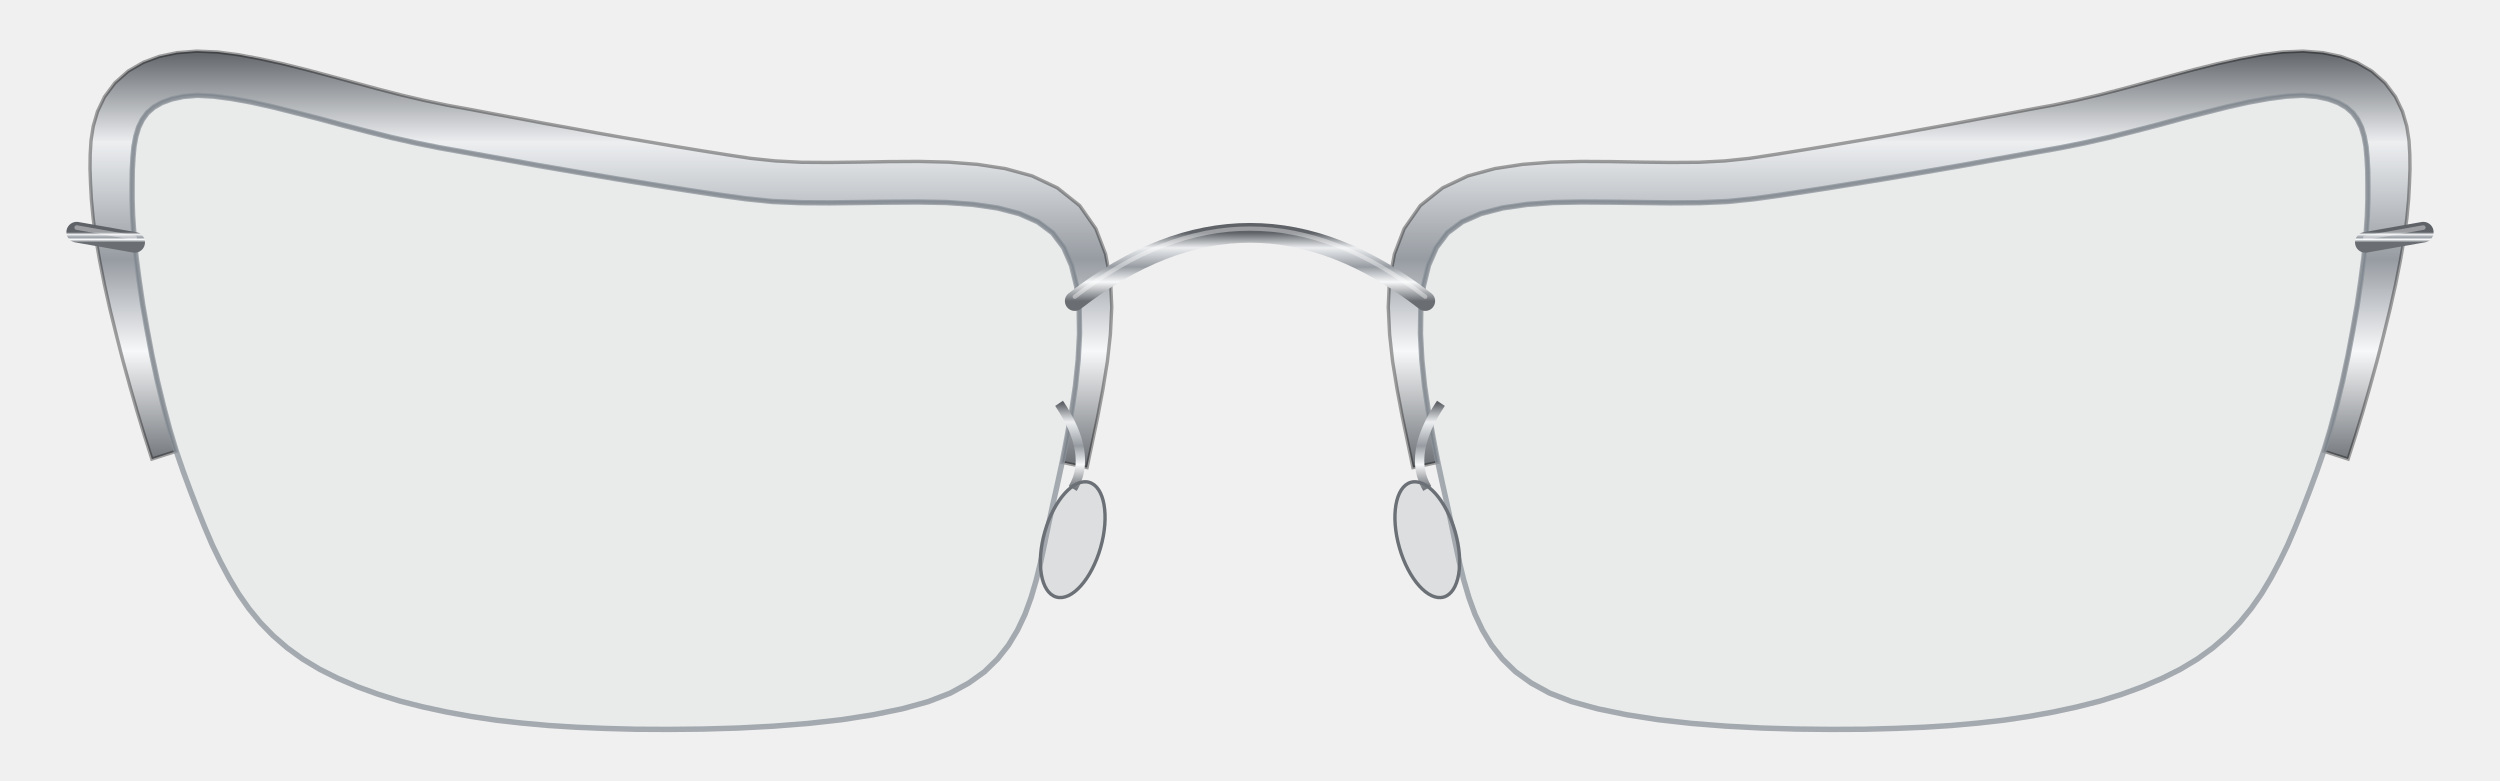
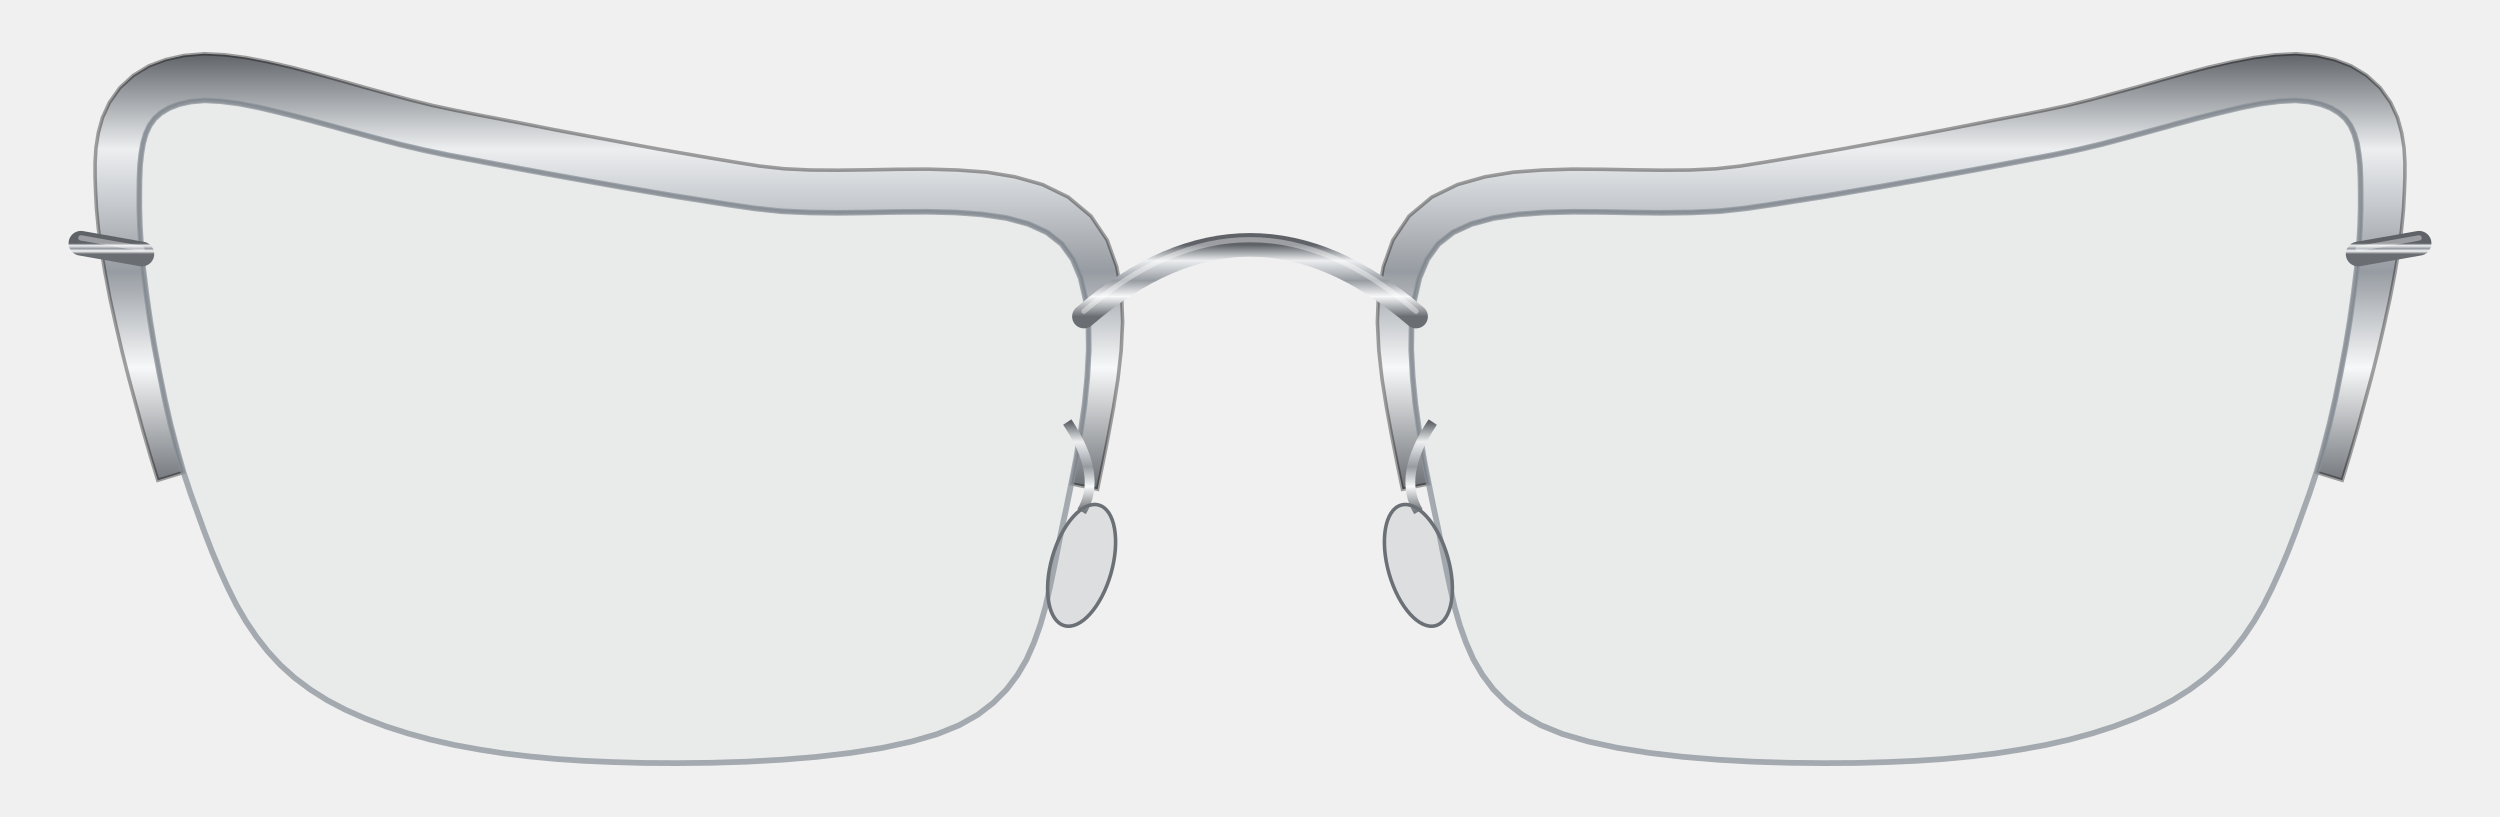
- <svg xmlns="http://www.w3.org/2000/svg" viewBox="-73.23 -25.66 146.46 45.80" width="586" height="183">
+ <svg xmlns="http://www.w3.org/2000/svg" viewBox="-69.66 -25.56 139.32 45.60" width="557" height="182">
  <defs>
    <linearGradient id="f124met" x1="0" y1="0" x2="0" y2="1">
      <stop offset="0" stop-color="#5f6368" />
      <stop offset=".22" stop-color="#eceef0" />
      <stop offset=".5" stop-color="#979ca2" />
      <stop offset=".72" stop-color="#f7f8f9" />
      <stop offset="1" stop-color="#6a6e73" />
    </linearGradient>
    <radialGradient id="f124riv" cx=".35" cy=".35" r=".7">
      <stop offset="0" stop-color="#fbfbfb" />
      <stop offset=".45" stop-color="#b9bcc0" />
      <stop offset="1" stop-color="#55585c" />
    </radialGradient>
-     <linearGradient id="f124hl" gradientUnits="userSpaceOnUse" x1="0" y1="-29.07" x2="0" y2="26.13">
+     <linearGradient id="f124hl" gradientUnits="userSpaceOnUse" x1="0" y1="-28.96" x2="0" y2="26.04">
      <stop offset="0" stop-color="#fff" stop-opacity=".34" />
      <stop offset=".16" stop-color="#fff" stop-opacity=".12" />
      <stop offset=".45" stop-color="#fff" stop-opacity="0" />
      <stop offset=".8" stop-color="#000" stop-opacity=".06" />
      <stop offset="1" stop-color="#000" stop-opacity=".22" />
    </linearGradient>
  </defs>
-   <path d="M11.58 -12.00L10.93 -11.14L10.47 -10.09L10.17 -8.87L10.02 -7.52L10.00 -6.07L10.08 -4.56L10.24 -3.02L10.47 -1.48L10.74 0.02L11.02 1.46L11.31 2.80L11.58 4.00L11.82 5.12L12.05 6.23L12.28 7.31L12.54 8.37L12.84 9.39L13.20 10.38L13.64 11.31L14.17 12.19L14.81 13.00L15.58 13.75L16.50 14.41L17.58 15.00L18.87 15.50L20.39 15.92L22.10 16.27L23.95 16.56L25.92 16.78L27.95 16.94L30.03 17.05L32.10 17.11L34.13 17.13L36.08 17.12L37.91 17.07L39.58 17.00L41.15 16.90L42.70 16.76L44.21 16.59L45.69 16.37L47.13 16.11L48.52 15.81L49.86 15.47L51.14 15.07L52.35 14.63L53.50 14.14L54.58 13.60L55.58 13.00L56.49 12.34L57.31 11.63L58.06 10.86L58.73 10.04L59.34 9.17L59.89 8.25L60.40 7.29L60.88 6.30L61.32 5.27L61.75 4.20L62.17 3.11L62.58 2.00L62.99 0.81L63.38 -0.49L63.75 -1.88L64.10 -3.33L64.42 -4.82L64.70 -6.31L64.96 -7.79L65.17 -9.22L65.35 -10.59L65.47 -11.85L65.55 -13.00L65.58 -14.00L65.58 -14.88L65.57 -15.68L65.53 -16.41L65.47 -17.07L65.36 -17.66L65.20 -18.19L64.98 -18.64L64.69 -19.04L64.31 -19.37L63.84 -19.64L63.27 -19.85L62.58 -20.00L61.76 -20.07L60.81 -20.02L59.74 -19.88L58.58 -19.67L57.33 -19.39L56.02 -19.06L54.65 -18.71L53.25 -18.33L51.82 -17.96L50.39 -17.60L48.97 -17.28L47.58 -17.00L46.18 -16.75L44.75 -16.49L43.29 -16.23L41.80 -15.96L40.29 -15.70L38.77 -15.44L37.23 -15.18L35.69 -14.93L34.15 -14.68L32.61 -14.44L31.09 -14.21L29.58 -14.00L28.02 -13.84L26.37 -13.77L24.66 -13.76L22.91 -13.78L21.17 -13.80L19.45 -13.81L17.80 -13.78L16.25 -13.67L14.81 -13.46L13.54 -13.13L12.45 -12.65ZM-12.45 -12.65L-13.54 -13.13L-14.81 -13.46L-16.25 -13.67L-17.80 -13.78L-19.45 -13.81L-21.17 -13.80L-22.91 -13.78L-24.66 -13.76L-26.37 -13.77L-28.02 -13.84L-29.58 -14.00L-31.09 -14.21L-32.61 -14.44L-34.15 -14.68L-35.69 -14.93L-37.23 -15.18L-38.77 -15.44L-40.29 -15.70L-41.80 -15.96L-43.29 -16.23L-44.75 -16.49L-46.18 -16.75L-47.58 -17.00L-48.97 -17.28L-50.39 -17.60L-51.82 -17.96L-53.25 -18.33L-54.65 -18.71L-56.02 -19.06L-57.33 -19.39L-58.58 -19.67L-59.74 -19.88L-60.81 -20.02L-61.76 -20.07L-62.58 -20.00L-63.27 -19.85L-63.84 -19.64L-64.31 -19.37L-64.69 -19.04L-64.98 -18.64L-65.20 -18.19L-65.36 -17.66L-65.47 -17.07L-65.53 -16.41L-65.57 -15.68L-65.58 -14.88L-65.58 -14.00L-65.55 -13.00L-65.47 -11.85L-65.35 -10.59L-65.17 -9.22L-64.96 -7.79L-64.70 -6.31L-64.42 -4.82L-64.10 -3.33L-63.75 -1.88L-63.38 -0.49L-62.99 0.81L-62.58 2.00L-62.17 3.11L-61.75 4.20L-61.32 5.27L-60.88 6.30L-60.40 7.29L-59.89 8.25L-59.34 9.17L-58.73 10.04L-58.06 10.86L-57.31 11.63L-56.49 12.34L-55.58 13.00L-54.58 13.60L-53.50 14.14L-52.35 14.63L-51.14 15.07L-49.86 15.47L-48.52 15.81L-47.13 16.11L-45.69 16.37L-44.21 16.59L-42.70 16.76L-41.15 16.90L-39.58 17.00L-37.91 17.07L-36.08 17.12L-34.13 17.13L-32.10 17.11L-30.03 17.05L-27.95 16.94L-25.92 16.78L-23.95 16.56L-22.10 16.27L-20.39 15.92L-18.87 15.50L-17.58 15.00L-16.50 14.41L-15.58 13.75L-14.81 13.00L-14.17 12.19L-13.64 11.31L-13.20 10.38L-12.84 9.39L-12.54 8.37L-12.28 7.31L-12.05 6.23L-11.82 5.12L-11.58 4.00L-11.31 2.80L-11.02 1.46L-10.74 0.02L-10.47 -1.48L-10.24 -3.02L-10.08 -4.56L-10.00 -6.07L-10.02 -7.52L-10.17 -8.87L-10.47 -10.09L-10.93 -11.14L-11.58 -12.00Z" fill="#5b6670" fill-opacity=".05" />
-   <path d="M64.42 1.27L64.85 -0.08L65.28 -1.50L65.70 -2.97L66.11 -4.47L66.50 -5.99L66.87 -7.48L67.20 -8.94L67.48 -10.34L67.71 -11.66L67.87 -12.89L67.97 -13.97L68.02 -14.90L68.05 -15.76L68.04 -16.59L67.99 -17.42L67.86 -18.26L67.61 -19.12L67.20 -19.98L66.59 -20.80L65.81 -21.49L64.93 -22.00L63.99 -22.35L62.95 -22.57L61.79 -22.66L60.57 -22.61L59.34 -22.45L58.06 -22.21L56.74 -21.92L55.38 -21.58L53.99 -21.21L52.59 -20.83L51.19 -20.45L49.80 -20.09L48.44 -19.77L47.10 -19.49L45.73 -19.24L44.31 -18.97L42.85 -18.70L41.37 -18.42L39.87 -18.15L38.35 -17.87L36.83 -17.60L35.30 -17.34L33.77 -17.08L32.25 -16.83L30.74 -16.59L29.29 -16.37L27.85 -16.22L26.31 -16.14L24.66 -16.13L22.95 -16.15L21.19 -16.18L19.43 -16.19L17.70 -16.15L16.00 -16.02L14.36 -15.77L12.78 -15.34L11.30 -14.64L9.99 -13.60L9.04 -12.24L8.47 -10.75L8.18 -9.21L8.11 -7.64L8.19 -6.04L8.37 -4.43L8.63 -2.82L8.93 -1.23L9.25 0.30L9.56 1.77L11.02 1.46L10.74 0.02L10.47 -1.48L10.24 -3.02L10.08 -4.56L10.00 -6.07L10.02 -7.52L10.17 -8.87L10.47 -10.09L10.93 -11.14L11.58 -12.00L12.45 -12.65L13.54 -13.13L14.81 -13.46L16.25 -13.67L17.80 -13.78L19.45 -13.81L21.17 -13.80L22.91 -13.78L24.66 -13.76L26.37 -13.77L28.02 -13.84L29.58 -14.00L31.09 -14.21L32.61 -14.44L34.15 -14.68L35.69 -14.93L37.23 -15.18L38.77 -15.44L40.29 -15.70L41.80 -15.96L43.29 -16.23L44.75 -16.49L46.18 -16.75L47.58 -17.00L48.97 -17.28L50.39 -17.60L51.82 -17.96L53.25 -18.33L54.65 -18.71L56.02 -19.06L57.33 -19.39L58.58 -19.67L59.74 -19.88L60.81 -20.02L61.76 -20.07L62.58 -20.00L63.27 -19.85L63.84 -19.64L64.31 -19.37L64.69 -19.04L64.98 -18.64L65.20 -18.19L65.36 -17.66L65.47 -17.07L65.53 -16.41L65.57 -15.68L65.58 -14.88L65.58 -14.00L65.55 -13.00L65.47 -11.85L65.35 -10.59L65.17 -9.22L64.96 -7.79L64.70 -6.31L64.42 -4.82L64.10 -3.33L63.75 -1.88L63.38 -0.49L62.99 0.81Z" fill="url(#f124met)" stroke="#000" stroke-opacity=".35" stroke-width=".2" />
-   <path d="M11.58 -12.00L10.93 -11.14L10.47 -10.09L10.17 -8.87L10.02 -7.52L10.00 -6.07L10.08 -4.56L10.24 -3.02L10.47 -1.48L10.74 0.02L11.02 1.46L11.31 2.80L11.58 4.00L11.82 5.12L12.05 6.23L12.28 7.31L12.54 8.37L12.84 9.39L13.20 10.38L13.64 11.31L14.17 12.19L14.81 13.00L15.58 13.75L16.50 14.41L17.58 15.00L18.87 15.50L20.39 15.92L22.10 16.27L23.95 16.56L25.92 16.78L27.95 16.94L30.03 17.05L32.10 17.11L34.13 17.13L36.08 17.12L37.91 17.07L39.58 17.00L41.15 16.90L42.70 16.76L44.21 16.59L45.69 16.37L47.13 16.11L48.52 15.81L49.86 15.47L51.14 15.07L52.35 14.63L53.50 14.14L54.58 13.60L55.58 13.00L56.49 12.34L57.31 11.63L58.06 10.86L58.73 10.04L59.34 9.17L59.89 8.25L60.40 7.29L60.88 6.30L61.32 5.27L61.75 4.20L62.17 3.11L62.58 2.00L62.99 0.81L63.38 -0.49L63.75 -1.88L64.10 -3.33L64.42 -4.82L64.70 -6.31L64.96 -7.79L65.17 -9.22L65.35 -10.59L65.47 -11.85L65.55 -13.00L65.58 -14.00L65.58 -14.88L65.57 -15.68L65.53 -16.41L65.47 -17.07L65.36 -17.66L65.20 -18.19L64.98 -18.64L64.69 -19.04L64.31 -19.37L63.84 -19.64L63.27 -19.85L62.58 -20.00L61.76 -20.07L60.81 -20.02L59.74 -19.88L58.58 -19.67L57.33 -19.39L56.02 -19.06L54.65 -18.71L53.25 -18.33L51.82 -17.96L50.39 -17.60L48.97 -17.28L47.58 -17.00L46.18 -16.75L44.75 -16.49L43.29 -16.23L41.80 -15.96L40.29 -15.70L38.77 -15.44L37.23 -15.18L35.69 -14.93L34.15 -14.68L32.61 -14.44L31.09 -14.21L29.58 -14.00L28.02 -13.84L26.37 -13.77L24.66 -13.76L22.91 -13.78L21.17 -13.80L19.45 -13.81L17.80 -13.78L16.25 -13.67L14.81 -13.46L13.54 -13.13L12.45 -12.65Z" fill="none" stroke="#8b939b" stroke-opacity=".75" stroke-width=".32" />
-   <path d="M65.43 -11.44L68.83 -12.04" fill="none" stroke="url(#f124met)" stroke-width="1.21" stroke-linecap="round" stroke-linejoin="round" />
-   <path d="M65.43 -11.44L68.83 -12.04" fill="none" stroke="#fff" stroke-opacity=".38" stroke-width="0.27" stroke-linecap="round" transform="translate(0 -0.27)" />
-   <path d="M11.20 -2.00Q9.20 1.00 10.40 3.00" fill="none" stroke="url(#f124met)" stroke-width="0.55" />
-   <ellipse cx="10.40" cy="6.00" rx="1.70" ry="3.50" transform="rotate(-16 10.40 6.00)" fill="#9aa0a6" fill-opacity=".22" stroke="#6b7076" stroke-width=".2" />
-   <path d="M-9.56 1.77L-9.25 0.30L-8.93 -1.23L-8.63 -2.82L-8.37 -4.43L-8.19 -6.04L-8.11 -7.64L-8.18 -9.21L-8.47 -10.75L-9.04 -12.24L-9.99 -13.60L-11.30 -14.64L-12.78 -15.34L-14.36 -15.77L-16.00 -16.02L-17.70 -16.15L-19.43 -16.19L-21.19 -16.18L-22.95 -16.15L-24.66 -16.13L-26.31 -16.14L-27.85 -16.22L-29.29 -16.37L-30.74 -16.59L-32.25 -16.83L-33.77 -17.08L-35.30 -17.34L-36.83 -17.60L-38.35 -17.87L-39.87 -18.15L-41.37 -18.42L-42.85 -18.70L-44.31 -18.97L-45.73 -19.24L-47.10 -19.49L-48.44 -19.77L-49.80 -20.09L-51.19 -20.45L-52.59 -20.83L-53.99 -21.21L-55.38 -21.58L-56.74 -21.92L-58.06 -22.21L-59.34 -22.45L-60.57 -22.61L-61.79 -22.66L-62.95 -22.57L-63.99 -22.35L-64.93 -22.00L-65.81 -21.49L-66.59 -20.80L-67.20 -19.98L-67.61 -19.12L-67.86 -18.26L-67.99 -17.42L-68.04 -16.59L-68.05 -15.76L-68.02 -14.90L-67.97 -13.97L-67.87 -12.89L-67.71 -11.66L-67.48 -10.34L-67.20 -8.94L-66.87 -7.48L-66.50 -5.99L-66.11 -4.47L-65.70 -2.97L-65.28 -1.50L-64.85 -0.08L-64.42 1.27L-62.99 0.81L-63.38 -0.49L-63.75 -1.88L-64.10 -3.33L-64.42 -4.82L-64.70 -6.31L-64.96 -7.79L-65.17 -9.22L-65.35 -10.59L-65.47 -11.85L-65.55 -13.00L-65.58 -14.00L-65.58 -14.88L-65.57 -15.68L-65.53 -16.41L-65.47 -17.07L-65.36 -17.66L-65.20 -18.19L-64.98 -18.64L-64.69 -19.04L-64.31 -19.37L-63.84 -19.64L-63.27 -19.85L-62.58 -20.00L-61.76 -20.07L-60.81 -20.02L-59.74 -19.88L-58.58 -19.67L-57.33 -19.39L-56.02 -19.06L-54.65 -18.71L-53.25 -18.33L-51.82 -17.96L-50.39 -17.60L-48.97 -17.28L-47.58 -17.00L-46.18 -16.75L-44.75 -16.49L-43.29 -16.23L-41.80 -15.96L-40.29 -15.70L-38.77 -15.44L-37.23 -15.18L-35.69 -14.93L-34.15 -14.68L-32.61 -14.44L-31.09 -14.21L-29.58 -14.00L-28.02 -13.84L-26.37 -13.77L-24.66 -13.76L-22.91 -13.78L-21.17 -13.80L-19.45 -13.81L-17.80 -13.78L-16.25 -13.67L-14.81 -13.46L-13.54 -13.13L-12.45 -12.65L-11.58 -12.00L-10.93 -11.14L-10.47 -10.09L-10.17 -8.87L-10.02 -7.52L-10.00 -6.07L-10.08 -4.56L-10.24 -3.02L-10.47 -1.48L-10.74 0.02L-11.02 1.46Z" fill="url(#f124met)" stroke="#000" stroke-opacity=".35" stroke-width=".2" />
-   <path d="M-12.45 -12.65L-13.54 -13.13L-14.81 -13.46L-16.25 -13.67L-17.80 -13.78L-19.45 -13.81L-21.17 -13.80L-22.91 -13.78L-24.66 -13.76L-26.37 -13.77L-28.02 -13.84L-29.58 -14.00L-31.09 -14.21L-32.61 -14.44L-34.15 -14.68L-35.69 -14.93L-37.23 -15.18L-38.77 -15.44L-40.29 -15.70L-41.80 -15.96L-43.29 -16.23L-44.75 -16.49L-46.18 -16.75L-47.58 -17.00L-48.97 -17.28L-50.39 -17.60L-51.82 -17.96L-53.25 -18.33L-54.65 -18.71L-56.02 -19.06L-57.33 -19.39L-58.58 -19.67L-59.74 -19.88L-60.81 -20.02L-61.76 -20.07L-62.58 -20.00L-63.27 -19.85L-63.84 -19.64L-64.31 -19.37L-64.69 -19.04L-64.98 -18.64L-65.20 -18.19L-65.36 -17.66L-65.47 -17.07L-65.53 -16.41L-65.57 -15.68L-65.58 -14.88L-65.58 -14.00L-65.55 -13.00L-65.47 -11.85L-65.35 -10.59L-65.17 -9.22L-64.96 -7.79L-64.70 -6.31L-64.42 -4.82L-64.10 -3.33L-63.75 -1.88L-63.38 -0.49L-62.99 0.81L-62.58 2.00L-62.17 3.11L-61.75 4.20L-61.32 5.27L-60.88 6.30L-60.40 7.29L-59.89 8.25L-59.34 9.17L-58.73 10.04L-58.06 10.86L-57.31 11.63L-56.49 12.34L-55.58 13.00L-54.58 13.60L-53.50 14.14L-52.35 14.63L-51.14 15.07L-49.86 15.47L-48.52 15.81L-47.13 16.11L-45.69 16.37L-44.21 16.59L-42.70 16.76L-41.15 16.90L-39.58 17.00L-37.91 17.07L-36.08 17.12L-34.13 17.13L-32.10 17.11L-30.03 17.05L-27.95 16.94L-25.92 16.78L-23.95 16.56L-22.10 16.27L-20.39 15.92L-18.87 15.50L-17.58 15.00L-16.50 14.41L-15.58 13.75L-14.81 13.00L-14.17 12.19L-13.64 11.31L-13.20 10.38L-12.84 9.39L-12.54 8.37L-12.28 7.31L-12.05 6.23L-11.82 5.12L-11.58 4.00L-11.31 2.80L-11.02 1.46L-10.74 0.02L-10.47 -1.48L-10.24 -3.02L-10.08 -4.56L-10.00 -6.07L-10.02 -7.52L-10.17 -8.87L-10.47 -10.09L-10.93 -11.14L-11.58 -12.00Z" fill="none" stroke="#8b939b" stroke-opacity=".75" stroke-width=".32" />
-   <path d="M-65.43 -11.44L-68.83 -12.04" fill="none" stroke="url(#f124met)" stroke-width="1.21" stroke-linecap="round" stroke-linejoin="round" />
-   <path d="M-65.43 -11.44L-68.83 -12.04" fill="none" stroke="#fff" stroke-opacity=".38" stroke-width="0.27" stroke-linecap="round" transform="translate(0 -0.27)" />
-   <path d="M-11.20 -2.00Q-9.20 1.00 -10.40 3.00" fill="none" stroke="url(#f124met)" stroke-width="0.55" />
-   <ellipse cx="-10.40" cy="6.00" rx="1.70" ry="3.50" transform="rotate(16 -10.40 6.00)" fill="#9aa0a6" fill-opacity=".22" stroke="#6b7076" stroke-width=".2" />
-   <path d="M-10.28 -8.00Q0 -16.00 10.28 -8.00" fill="none" stroke="url(#f124met)" stroke-width="1.16" stroke-linecap="round" stroke-linejoin="round" />
-   <path d="M-10.28 -8.00Q0 -16.00 10.28 -8.00" fill="none" stroke="#fff" stroke-opacity=".38" stroke-width="0.25" stroke-linecap="round" transform="translate(0 -0.25)" />
+   <path d="M10.51 -11.94L9.89 -11.08L9.45 -10.03L9.17 -8.82L9.02 -7.48L9.00 -6.04L9.08 -4.54L9.23 -3.01L9.45 -1.47L9.70 0.02L9.98 1.45L10.25 2.78L10.51 3.98L10.73 5.09L10.95 6.19L11.18 7.27L11.42 8.33L11.71 9.34L12.06 10.32L12.47 11.25L12.98 12.12L13.59 12.93L14.33 13.67L15.20 14.34L16.23 14.92L17.46 15.42L18.91 15.84L20.53 16.19L22.30 16.47L24.18 16.69L26.12 16.85L28.10 16.96L30.07 17.02L32.01 17.04L33.86 17.03L35.61 16.98L37.21 16.91L38.71 16.81L40.18 16.67L41.62 16.50L43.03 16.28L44.40 16.03L45.73 15.73L47.01 15.38L48.23 14.99L49.39 14.55L50.48 14.07L51.51 13.53L52.46 12.93L53.33 12.28L54.12 11.57L54.83 10.80L55.47 9.98L56.05 9.12L56.58 8.21L57.06 7.25L57.51 6.26L57.94 5.24L58.35 4.18L58.74 3.10L59.14 1.99L59.53 0.81L59.90 -0.49L60.26 -1.87L60.59 -3.32L60.89 -4.79L61.17 -6.28L61.41 -7.75L61.61 -9.17L61.78 -10.53L61.90 -11.79L61.97 -12.93L62.00 -13.93L62.00 -14.80L61.99 -15.60L61.96 -16.33L61.89 -16.98L61.79 -17.57L61.64 -18.09L61.43 -18.55L61.15 -18.94L60.79 -19.26L60.34 -19.53L59.80 -19.74L59.14 -19.89L58.36 -19.96L57.45 -19.91L56.43 -19.78L55.32 -19.56L54.14 -19.28L52.88 -18.96L51.58 -18.61L50.24 -18.24L48.88 -17.87L47.52 -17.51L46.16 -17.19L44.84 -16.91L43.51 -16.66L42.14 -16.40L40.75 -16.14L39.33 -15.88L37.89 -15.62L36.43 -15.36L34.97 -15.10L33.50 -14.85L32.03 -14.60L30.56 -14.37L29.11 -14.14L27.67 -13.93L26.19 -13.77L24.61 -13.70L22.98 -13.68L21.31 -13.70L19.65 -13.73L18.02 -13.74L16.44 -13.70L14.96 -13.59L13.59 -13.39L12.37 -13.06L11.34 -12.59ZM-11.34 -12.59L-12.37 -13.06L-13.59 -13.39L-14.96 -13.59L-16.44 -13.70L-18.02 -13.74L-19.65 -13.73L-21.31 -13.70L-22.98 -13.68L-24.61 -13.70L-26.19 -13.77L-27.67 -13.93L-29.11 -14.14L-30.56 -14.37L-32.03 -14.60L-33.50 -14.85L-34.97 -15.10L-36.43 -15.36L-37.89 -15.62L-39.33 -15.88L-40.75 -16.14L-42.14 -16.40L-43.51 -16.66L-44.84 -16.91L-46.16 -17.19L-47.52 -17.51L-48.88 -17.87L-50.24 -18.24L-51.58 -18.61L-52.88 -18.96L-54.14 -19.28L-55.32 -19.56L-56.43 -19.78L-57.45 -19.91L-58.36 -19.96L-59.14 -19.89L-59.80 -19.74L-60.34 -19.53L-60.79 -19.26L-61.15 -18.94L-61.43 -18.55L-61.64 -18.09L-61.79 -17.57L-61.89 -16.98L-61.96 -16.33L-61.99 -15.60L-62.00 -14.80L-62.00 -13.93L-61.97 -12.93L-61.90 -11.79L-61.78 -10.53L-61.61 -9.17L-61.41 -7.75L-61.17 -6.28L-60.89 -4.79L-60.59 -3.32L-60.26 -1.87L-59.90 -0.49L-59.53 0.81L-59.14 1.99L-58.74 3.10L-58.35 4.18L-57.94 5.24L-57.51 6.26L-57.06 7.25L-56.58 8.21L-56.05 9.12L-55.47 9.98L-54.83 10.80L-54.12 11.57L-53.33 12.28L-52.46 12.93L-51.51 13.53L-50.48 14.07L-49.39 14.55L-48.23 14.99L-47.01 15.38L-45.73 15.73L-44.40 16.03L-43.03 16.28L-41.62 16.50L-40.18 16.67L-38.71 16.81L-37.21 16.91L-35.61 16.98L-33.86 17.03L-32.01 17.04L-30.07 17.02L-28.10 16.96L-26.12 16.85L-24.18 16.69L-22.30 16.47L-20.53 16.19L-18.91 15.84L-17.46 15.42L-16.23 14.92L-15.20 14.34L-14.33 13.67L-13.59 12.93L-12.98 12.12L-12.47 11.25L-12.06 10.32L-11.71 9.34L-11.42 8.33L-11.18 7.27L-10.95 6.19L-10.73 5.09L-10.51 3.98L-10.25 2.78L-9.98 1.45L-9.70 0.02L-9.45 -1.47L-9.23 -3.01L-9.08 -4.54L-9.00 -6.04L-9.02 -7.48L-9.17 -8.82L-9.45 -10.03L-9.89 -11.08L-10.51 -11.94Z" fill="#5b6670" fill-opacity=".05" />
+   <path d="M60.97 1.25L61.38 -0.09L61.79 -1.50L62.19 -2.97L62.59 -4.46L62.97 -5.96L63.32 -7.45L63.64 -8.90L63.91 -10.30L64.13 -11.61L64.29 -12.82L64.39 -13.89L64.44 -14.82L64.47 -15.67L64.47 -16.49L64.42 -17.31L64.29 -18.14L64.06 -18.99L63.67 -19.84L63.09 -20.66L62.34 -21.35L61.47 -21.88L60.54 -22.23L59.53 -22.46L58.39 -22.56L57.21 -22.50L56.01 -22.34L54.78 -22.10L53.52 -21.81L52.22 -21.47L50.89 -21.10L49.56 -20.72L48.22 -20.35L46.90 -19.99L45.61 -19.67L44.34 -19.40L43.04 -19.14L41.68 -18.88L40.29 -18.61L38.88 -18.33L37.45 -18.06L36.00 -17.79L34.55 -17.52L33.09 -17.25L31.64 -17.00L30.19 -16.75L28.75 -16.51L27.37 -16.29L26.01 -16.14L24.55 -16.07L22.98 -16.06L21.35 -16.08L19.67 -16.11L17.99 -16.12L16.33 -16.07L14.70 -15.95L13.12 -15.69L11.59 -15.26L10.15 -14.56L8.88 -13.50L7.97 -12.15L7.44 -10.67L7.17 -9.15L7.11 -7.59L7.19 -6.01L7.37 -4.41L7.62 -2.81L7.91 -1.23L8.21 0.29L8.51 1.75L9.98 1.45L9.70 0.02L9.45 -1.47L9.23 -3.01L9.08 -4.54L9.00 -6.04L9.02 -7.48L9.17 -8.82L9.45 -10.03L9.89 -11.08L10.51 -11.94L11.34 -12.59L12.37 -13.06L13.59 -13.39L14.96 -13.59L16.44 -13.70L18.02 -13.74L19.65 -13.73L21.31 -13.70L22.98 -13.68L24.61 -13.70L26.19 -13.77L27.67 -13.93L29.11 -14.14L30.56 -14.37L32.03 -14.60L33.50 -14.85L34.97 -15.10L36.43 -15.36L37.89 -15.62L39.33 -15.88L40.75 -16.14L42.14 -16.40L43.51 -16.66L44.84 -16.91L46.16 -17.19L47.52 -17.51L48.88 -17.87L50.24 -18.24L51.58 -18.61L52.88 -18.96L54.14 -19.28L55.32 -19.56L56.43 -19.78L57.45 -19.91L58.36 -19.96L59.14 -19.89L59.80 -19.74L60.34 -19.53L60.79 -19.26L61.15 -18.94L61.43 -18.55L61.64 -18.09L61.79 -17.57L61.89 -16.98L61.96 -16.33L61.99 -15.60L62.00 -14.80L62.00 -13.93L61.97 -12.93L61.90 -11.79L61.78 -10.53L61.61 -9.17L61.41 -7.75L61.17 -6.28L60.89 -4.79L60.59 -3.32L60.26 -1.87L59.90 -0.49L59.53 0.81Z" fill="url(#f124met)" stroke="#000" stroke-opacity=".35" stroke-width=".2" />
+   <path d="M10.51 -11.94L9.89 -11.08L9.45 -10.03L9.17 -8.82L9.02 -7.48L9.00 -6.04L9.08 -4.54L9.23 -3.01L9.45 -1.47L9.70 0.02L9.98 1.45L10.25 2.78L10.51 3.98L10.73 5.09L10.95 6.19L11.18 7.27L11.42 8.33L11.71 9.34L12.06 10.32L12.47 11.25L12.98 12.12L13.59 12.93L14.33 13.67L15.20 14.34L16.23 14.92L17.46 15.42L18.91 15.84L20.53 16.19L22.30 16.47L24.18 16.69L26.12 16.85L28.10 16.96L30.07 17.02L32.01 17.04L33.86 17.03L35.61 16.98L37.21 16.91L38.71 16.81L40.18 16.67L41.62 16.50L43.03 16.28L44.40 16.03L45.73 15.73L47.01 15.38L48.23 14.99L49.39 14.55L50.48 14.07L51.51 13.53L52.46 12.93L53.33 12.28L54.12 11.57L54.83 10.80L55.47 9.98L56.05 9.12L56.58 8.21L57.06 7.25L57.51 6.26L57.94 5.24L58.35 4.18L58.74 3.10L59.14 1.99L59.53 0.81L59.90 -0.49L60.26 -1.87L60.59 -3.32L60.89 -4.79L61.17 -6.28L61.41 -7.75L61.61 -9.17L61.78 -10.53L61.90 -11.79L61.97 -12.93L62.00 -13.93L62.00 -14.80L61.99 -15.60L61.96 -16.33L61.89 -16.98L61.79 -17.57L61.64 -18.09L61.43 -18.55L61.15 -18.94L60.79 -19.26L60.34 -19.53L59.80 -19.74L59.14 -19.89L58.36 -19.96L57.45 -19.91L56.43 -19.78L55.32 -19.56L54.14 -19.28L52.88 -18.96L51.58 -18.61L50.24 -18.24L48.88 -17.87L47.52 -17.51L46.16 -17.19L44.84 -16.91L43.51 -16.66L42.14 -16.40L40.75 -16.14L39.33 -15.88L37.89 -15.62L36.43 -15.36L34.97 -15.10L33.50 -14.85L32.03 -14.60L30.56 -14.37L29.11 -14.14L27.67 -13.93L26.19 -13.77L24.61 -13.70L22.98 -13.68L21.31 -13.70L19.65 -13.73L18.02 -13.74L16.44 -13.70L14.96 -13.59L13.59 -13.39L12.37 -13.06L11.34 -12.59Z" fill="none" stroke="#8b939b" stroke-opacity=".75" stroke-width=".32" />
+   <path d="M61.86 -11.38L65.26 -11.98" fill="none" stroke="url(#f124met)" stroke-width="1.38" stroke-linecap="round" stroke-linejoin="round" />
+   <path d="M61.86 -11.38L65.26 -11.98" fill="none" stroke="#fff" stroke-opacity=".38" stroke-width="0.30" stroke-linecap="round" transform="translate(0 -0.30)" />
+   <path d="M10.20 -2.00Q8.20 1.00 9.40 3.00" fill="none" stroke="url(#f124met)" stroke-width="0.55" />
+   <ellipse cx="9.40" cy="6.00" rx="1.70" ry="3.50" transform="rotate(-16 9.40 6.00)" fill="#9aa0a6" fill-opacity=".22" stroke="#6b7076" stroke-width=".2" />
+   <path d="M-8.51 1.75L-8.21 0.29L-7.91 -1.23L-7.62 -2.81L-7.37 -4.41L-7.19 -6.01L-7.11 -7.59L-7.17 -9.15L-7.44 -10.67L-7.97 -12.15L-8.88 -13.50L-10.15 -14.56L-11.59 -15.26L-13.12 -15.69L-14.70 -15.95L-16.33 -16.07L-17.99 -16.12L-19.67 -16.11L-21.35 -16.08L-22.98 -16.06L-24.55 -16.07L-26.01 -16.14L-27.37 -16.29L-28.75 -16.51L-30.19 -16.75L-31.64 -17.00L-33.09 -17.25L-34.55 -17.52L-36.00 -17.79L-37.45 -18.06L-38.88 -18.33L-40.29 -18.61L-41.68 -18.88L-43.04 -19.14L-44.34 -19.40L-45.61 -19.67L-46.90 -19.99L-48.22 -20.35L-49.56 -20.72L-50.89 -21.10L-52.22 -21.47L-53.52 -21.81L-54.78 -22.10L-56.01 -22.34L-57.21 -22.50L-58.39 -22.56L-59.53 -22.46L-60.54 -22.23L-61.47 -21.88L-62.34 -21.35L-63.09 -20.66L-63.67 -19.84L-64.06 -18.99L-64.29 -18.14L-64.42 -17.31L-64.47 -16.49L-64.47 -15.67L-64.44 -14.82L-64.39 -13.89L-64.29 -12.82L-64.13 -11.61L-63.91 -10.30L-63.64 -8.90L-63.32 -7.45L-62.97 -5.96L-62.59 -4.46L-62.19 -2.97L-61.79 -1.50L-61.38 -0.09L-60.97 1.25L-59.53 0.81L-59.90 -0.49L-60.26 -1.87L-60.59 -3.32L-60.89 -4.79L-61.17 -6.28L-61.41 -7.75L-61.61 -9.17L-61.78 -10.53L-61.90 -11.79L-61.97 -12.93L-62.00 -13.93L-62.00 -14.80L-61.99 -15.60L-61.96 -16.33L-61.89 -16.98L-61.79 -17.57L-61.64 -18.09L-61.43 -18.55L-61.15 -18.94L-60.79 -19.26L-60.34 -19.53L-59.80 -19.74L-59.14 -19.89L-58.36 -19.96L-57.45 -19.91L-56.43 -19.78L-55.32 -19.56L-54.14 -19.28L-52.88 -18.96L-51.58 -18.61L-50.24 -18.24L-48.88 -17.87L-47.52 -17.51L-46.16 -17.19L-44.84 -16.91L-43.51 -16.66L-42.14 -16.40L-40.75 -16.14L-39.33 -15.88L-37.89 -15.62L-36.43 -15.36L-34.97 -15.10L-33.50 -14.85L-32.03 -14.60L-30.56 -14.37L-29.11 -14.14L-27.67 -13.93L-26.19 -13.77L-24.61 -13.70L-22.98 -13.68L-21.31 -13.70L-19.65 -13.73L-18.02 -13.74L-16.44 -13.70L-14.96 -13.59L-13.59 -13.39L-12.37 -13.06L-11.34 -12.59L-10.51 -11.94L-9.89 -11.08L-9.45 -10.03L-9.17 -8.82L-9.02 -7.48L-9.00 -6.04L-9.08 -4.54L-9.23 -3.01L-9.45 -1.47L-9.70 0.02L-9.98 1.45Z" fill="url(#f124met)" stroke="#000" stroke-opacity=".35" stroke-width=".2" />
+   <path d="M-11.34 -12.59L-12.37 -13.06L-13.59 -13.39L-14.96 -13.59L-16.44 -13.70L-18.02 -13.74L-19.65 -13.73L-21.31 -13.70L-22.98 -13.68L-24.61 -13.70L-26.19 -13.77L-27.67 -13.93L-29.11 -14.14L-30.56 -14.37L-32.03 -14.60L-33.50 -14.85L-34.97 -15.10L-36.43 -15.36L-37.89 -15.62L-39.33 -15.88L-40.75 -16.14L-42.14 -16.40L-43.51 -16.66L-44.84 -16.91L-46.16 -17.19L-47.52 -17.51L-48.88 -17.87L-50.24 -18.24L-51.58 -18.61L-52.88 -18.96L-54.14 -19.28L-55.32 -19.56L-56.43 -19.78L-57.45 -19.91L-58.36 -19.96L-59.14 -19.89L-59.80 -19.74L-60.34 -19.53L-60.79 -19.26L-61.15 -18.94L-61.43 -18.55L-61.64 -18.09L-61.79 -17.57L-61.89 -16.98L-61.96 -16.33L-61.99 -15.60L-62.00 -14.80L-62.00 -13.93L-61.97 -12.93L-61.90 -11.79L-61.78 -10.53L-61.61 -9.17L-61.41 -7.75L-61.17 -6.28L-60.89 -4.79L-60.59 -3.32L-60.26 -1.87L-59.90 -0.49L-59.53 0.81L-59.14 1.99L-58.74 3.10L-58.35 4.18L-57.94 5.24L-57.51 6.26L-57.06 7.25L-56.58 8.21L-56.05 9.12L-55.47 9.98L-54.83 10.80L-54.12 11.57L-53.33 12.28L-52.46 12.93L-51.51 13.53L-50.48 14.07L-49.39 14.55L-48.23 14.99L-47.01 15.38L-45.73 15.73L-44.40 16.03L-43.03 16.28L-41.62 16.50L-40.18 16.67L-38.71 16.81L-37.21 16.91L-35.61 16.98L-33.86 17.03L-32.01 17.04L-30.07 17.02L-28.10 16.96L-26.12 16.85L-24.18 16.69L-22.30 16.47L-20.53 16.19L-18.91 15.84L-17.46 15.42L-16.23 14.92L-15.20 14.34L-14.33 13.67L-13.59 12.93L-12.98 12.12L-12.47 11.25L-12.06 10.32L-11.71 9.34L-11.42 8.33L-11.18 7.27L-10.95 6.19L-10.73 5.09L-10.51 3.98L-10.25 2.78L-9.98 1.45L-9.70 0.02L-9.45 -1.47L-9.23 -3.01L-9.08 -4.54L-9.00 -6.04L-9.02 -7.48L-9.17 -8.82L-9.45 -10.03L-9.89 -11.08L-10.51 -11.94Z" fill="none" stroke="#8b939b" stroke-opacity=".75" stroke-width=".32" />
+   <path d="M-61.86 -11.38L-65.26 -11.98" fill="none" stroke="url(#f124met)" stroke-width="1.38" stroke-linecap="round" stroke-linejoin="round" />
+   <path d="M-61.86 -11.38L-65.26 -11.98" fill="none" stroke="#fff" stroke-opacity=".38" stroke-width="0.30" stroke-linecap="round" transform="translate(0 -0.30)" />
+   <path d="M-10.20 -2.00Q-8.20 1.00 -9.40 3.00" fill="none" stroke="url(#f124met)" stroke-width="0.55" />
+   <ellipse cx="-9.40" cy="6.00" rx="1.70" ry="3.50" transform="rotate(16 -9.40 6.00)" fill="#9aa0a6" fill-opacity=".22" stroke="#6b7076" stroke-width=".2" />
+   <path d="M-9.27 -7.89Q0 -15.89 9.27 -7.89" fill="none" stroke="url(#f124met)" stroke-width="1.32" stroke-linecap="round" stroke-linejoin="round" />
+   <path d="M-9.27 -7.89Q0 -15.89 9.27 -7.89" fill="none" stroke="#fff" stroke-opacity=".38" stroke-width="0.29" stroke-linecap="round" transform="translate(0 -0.29)" />
</svg>
